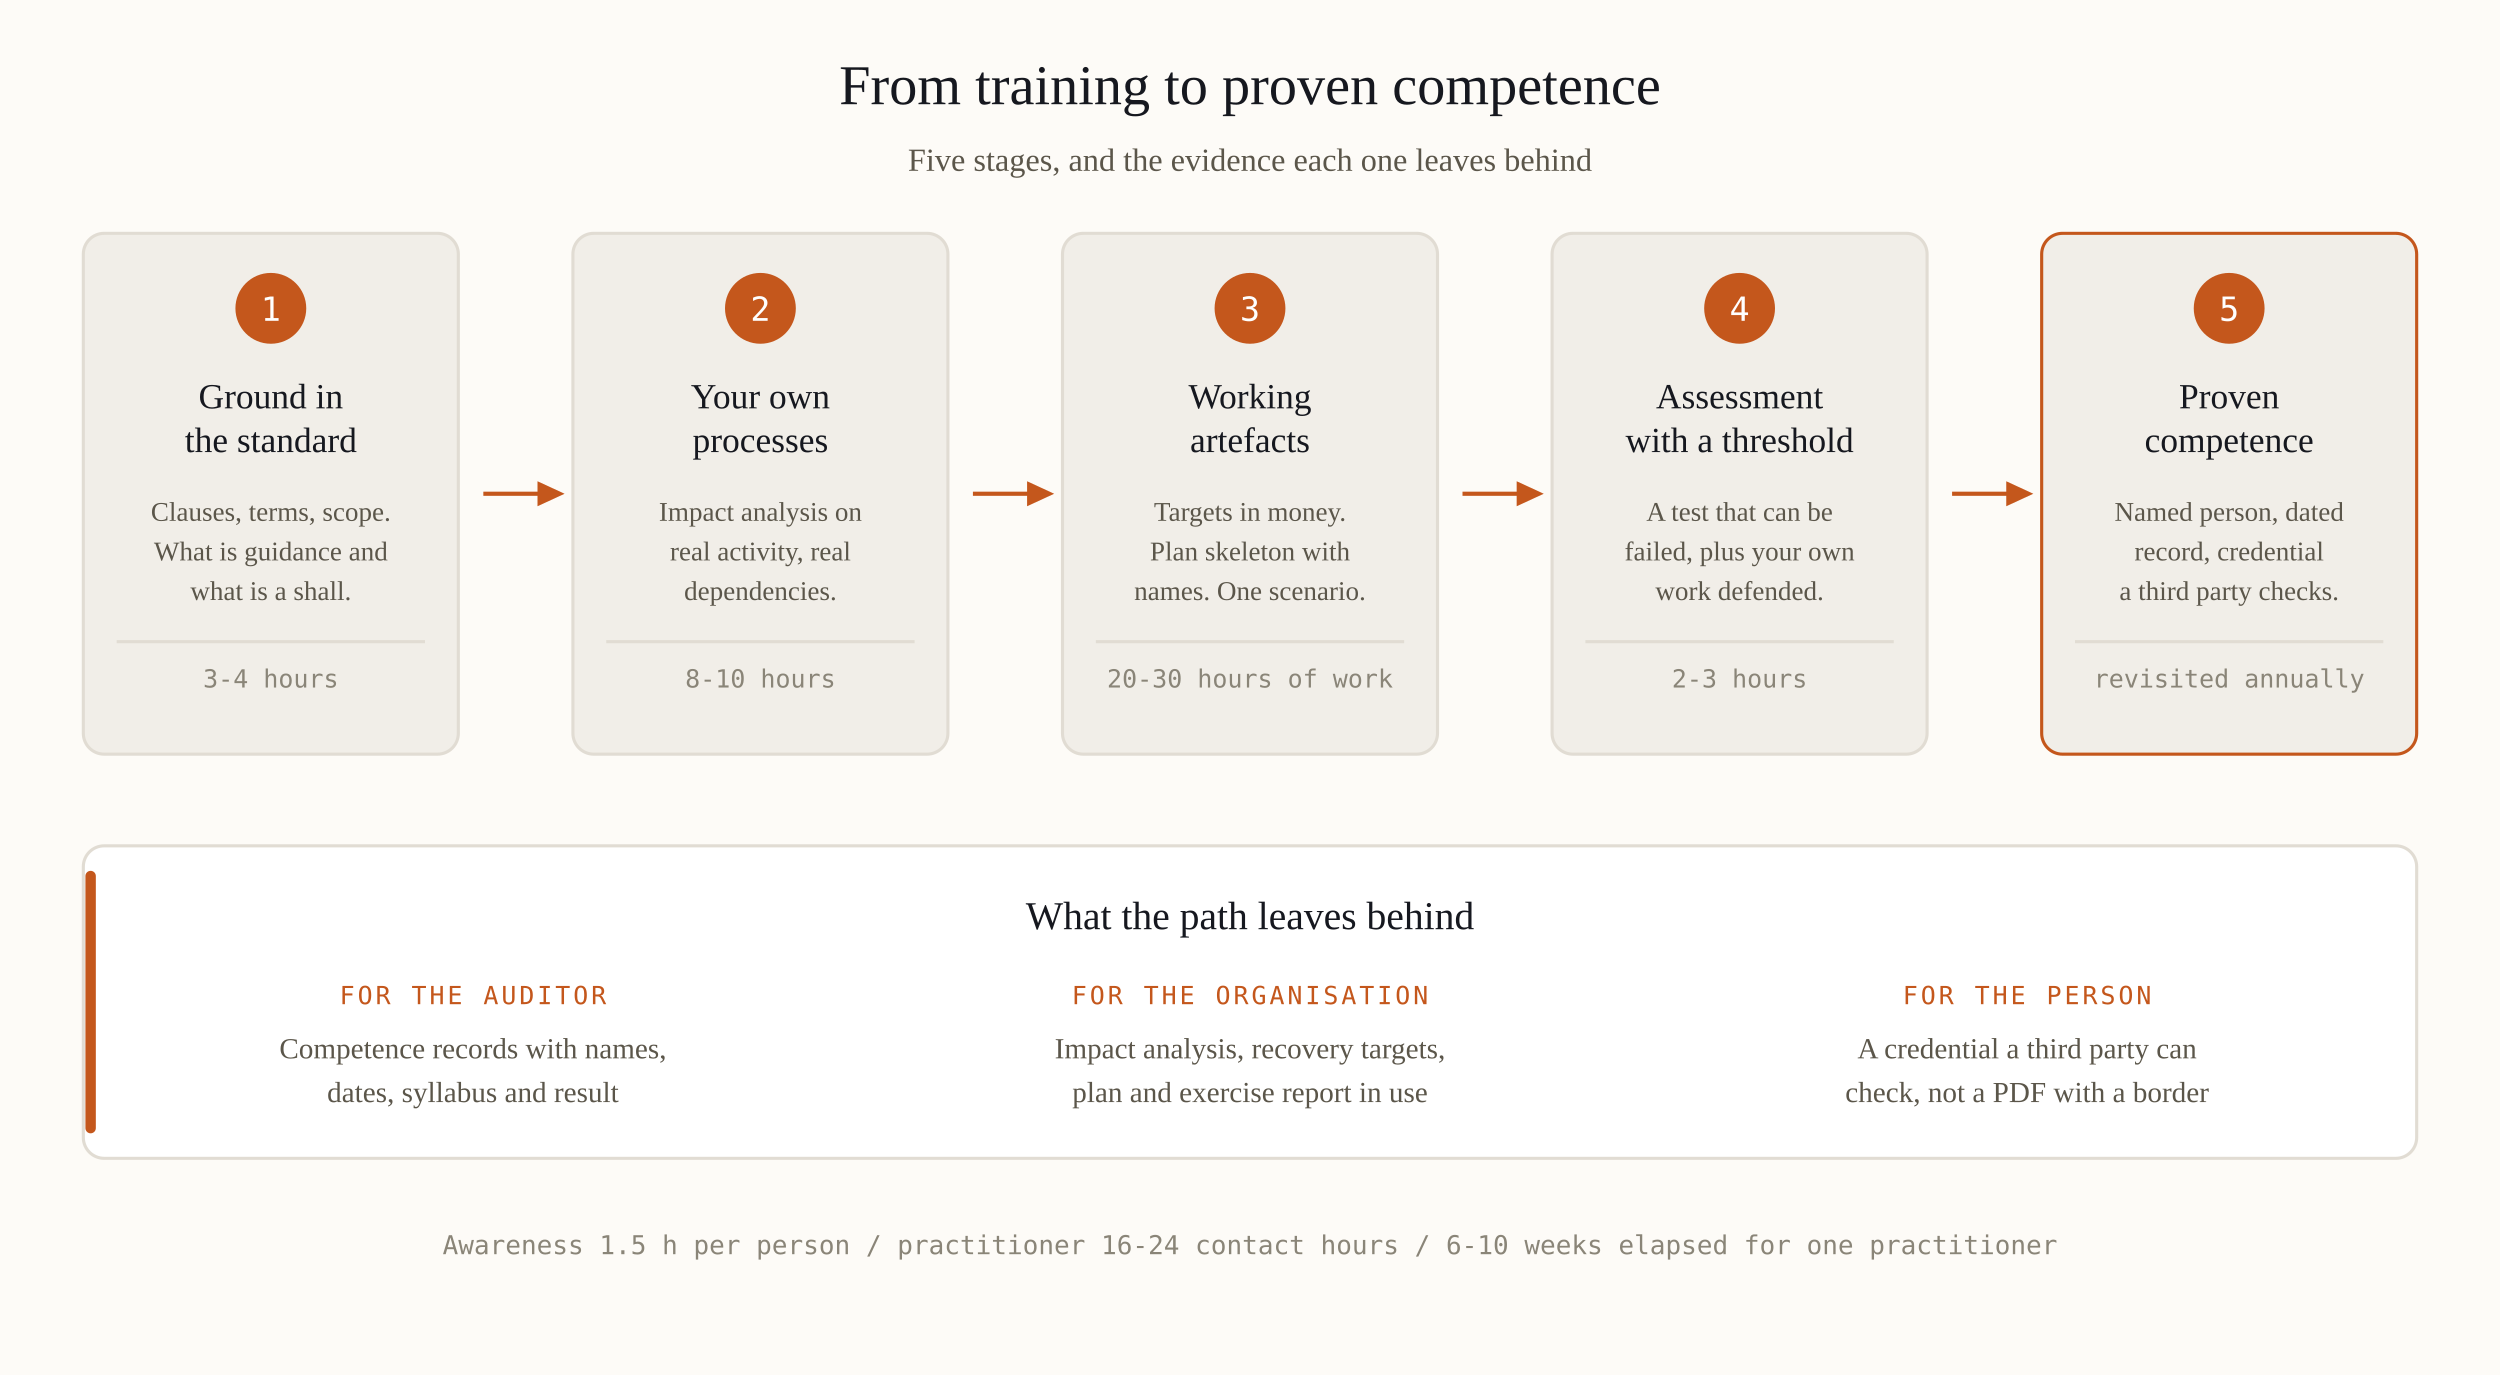
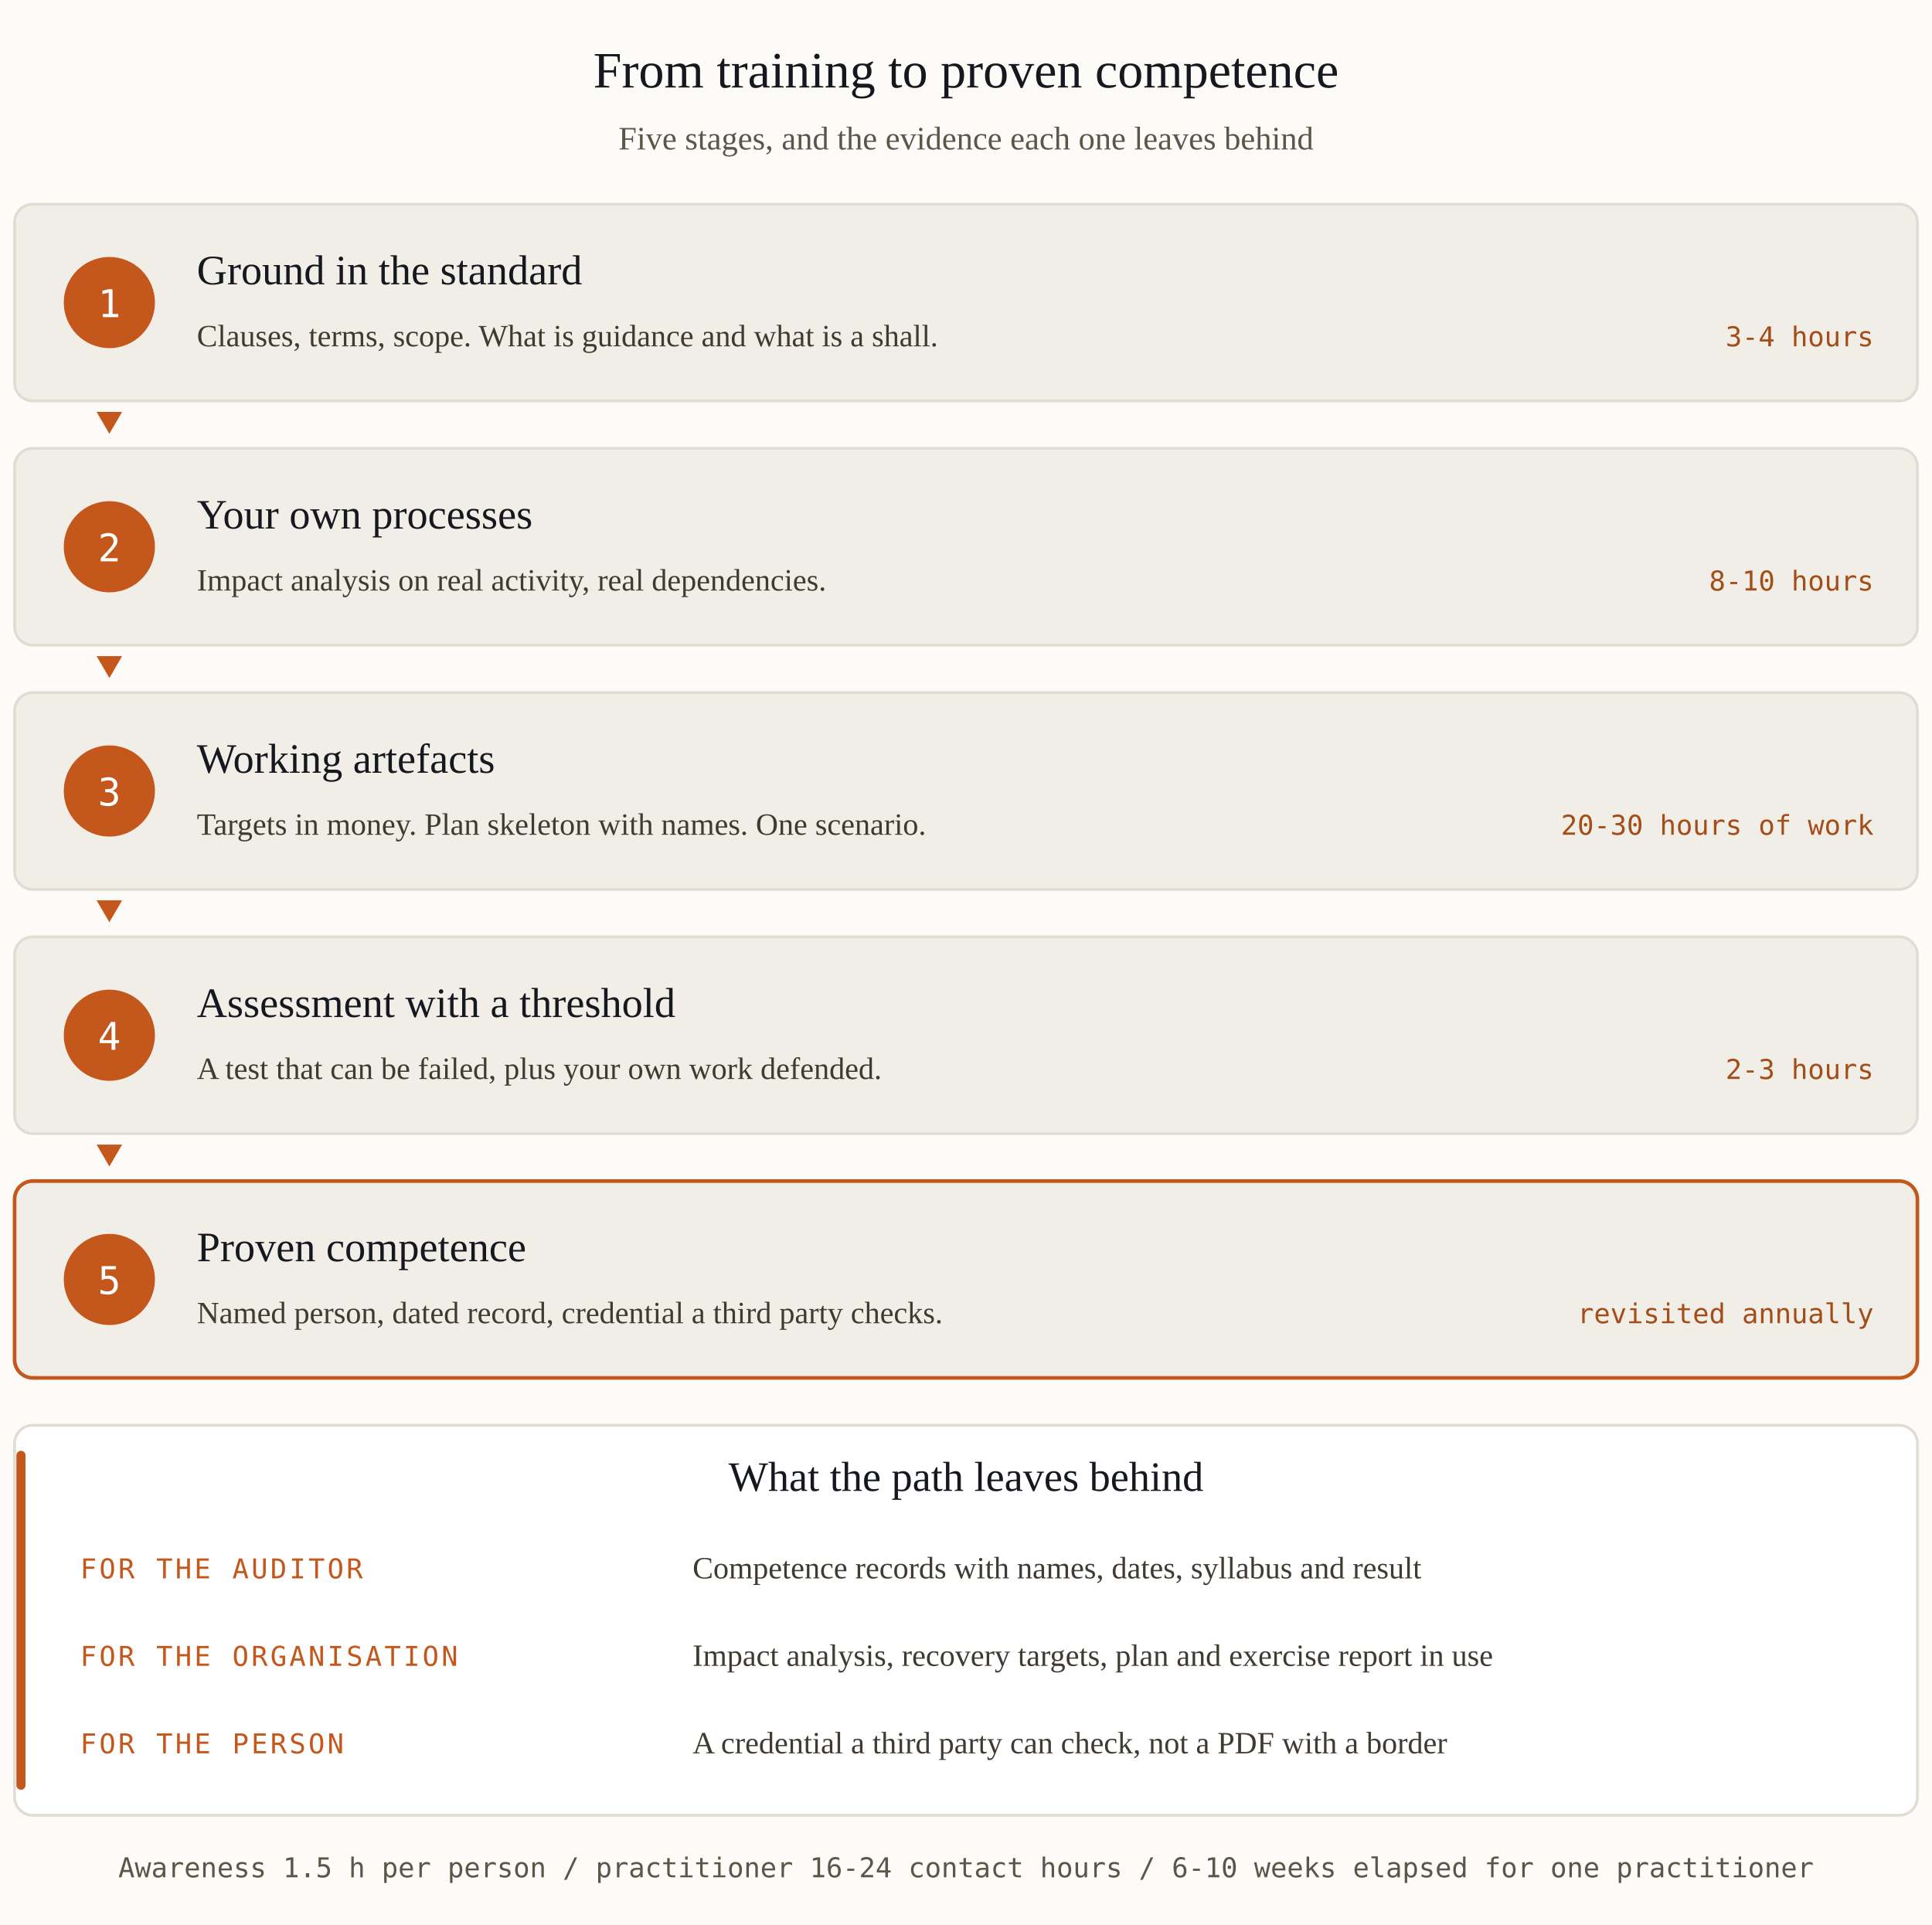
- <svg xmlns="http://www.w3.org/2000/svg" viewBox="0 0 1200 660" width="1200" height="660" role="img" aria-label="Five stages from NCEMA 7000 training to proven competence: ground in the standard, work on your own processes, working artefacts, assessment, proven competence">
-   <rect x="0" y="0" width="1200" height="660" fill="#FDFBF7" />
-   <text x="600" y="50" text-anchor="middle" font-family="Georgia, 'Times New Roman', serif" font-size="27" fill="#16181F">From training to proven competence</text>
-   <text x="600" y="82" text-anchor="middle" font-family="Georgia, 'Times New Roman', serif" font-size="15.5" fill="#5B564A">Five stages, and the evidence each one leaves behind</text>
-   <rect x="40" y="112" width="180" height="250" rx="10" fill="#F1EEE8" stroke="#E1DCD3" stroke-width="1.5" />
-   <circle cx="130" cy="148" r="17" fill="#C4571C" />
-   <text x="130" y="154" text-anchor="middle" font-family="Consolas, monospace" font-size="16" fill="#FFFFFF">1</text>
-   <text x="130" y="196" text-anchor="middle" font-family="Georgia, 'Times New Roman', serif" font-size="17" fill="#16181F">Ground in</text>
-   <text x="130" y="217" text-anchor="middle" font-family="Georgia, 'Times New Roman', serif" font-size="17" fill="#16181F">the standard</text>
-   <text x="130" y="250" text-anchor="middle" font-family="Georgia, 'Times New Roman', serif" font-size="13" fill="#5B564A">Clauses, terms, scope.</text>
-   <text x="130" y="269" text-anchor="middle" font-family="Georgia, 'Times New Roman', serif" font-size="13" fill="#5B564A">What is guidance and</text>
-   <text x="130" y="288" text-anchor="middle" font-family="Georgia, 'Times New Roman', serif" font-size="13" fill="#5B564A">what is a shall.</text>
-   <line x1="56" y1="308" x2="204" y2="308" stroke="#E1DCD3" stroke-width="1.5" />
-   <text x="130" y="330" text-anchor="middle" font-family="Consolas, monospace" font-size="12" fill="#8A8578">3-4 hours</text>
-   <rect x="275" y="112" width="180" height="250" rx="10" fill="#F1EEE8" stroke="#E1DCD3" stroke-width="1.5" />
-   <circle cx="365" cy="148" r="17" fill="#C4571C" />
-   <text x="365" y="154" text-anchor="middle" font-family="Consolas, monospace" font-size="16" fill="#FFFFFF">2</text>
-   <text x="365" y="196" text-anchor="middle" font-family="Georgia, 'Times New Roman', serif" font-size="17" fill="#16181F">Your own</text>
-   <text x="365" y="217" text-anchor="middle" font-family="Georgia, 'Times New Roman', serif" font-size="17" fill="#16181F">processes</text>
-   <text x="365" y="250" text-anchor="middle" font-family="Georgia, 'Times New Roman', serif" font-size="13" fill="#5B564A">Impact analysis on</text>
-   <text x="365" y="269" text-anchor="middle" font-family="Georgia, 'Times New Roman', serif" font-size="13" fill="#5B564A">real activity, real</text>
-   <text x="365" y="288" text-anchor="middle" font-family="Georgia, 'Times New Roman', serif" font-size="13" fill="#5B564A">dependencies.</text>
-   <line x1="291" y1="308" x2="439" y2="308" stroke="#E1DCD3" stroke-width="1.5" />
-   <text x="365" y="330" text-anchor="middle" font-family="Consolas, monospace" font-size="12" fill="#8A8578">8-10 hours</text>
-   <rect x="510" y="112" width="180" height="250" rx="10" fill="#F1EEE8" stroke="#E1DCD3" stroke-width="1.5" />
-   <circle cx="600" cy="148" r="17" fill="#C4571C" />
-   <text x="600" y="154" text-anchor="middle" font-family="Consolas, monospace" font-size="16" fill="#FFFFFF">3</text>
-   <text x="600" y="196" text-anchor="middle" font-family="Georgia, 'Times New Roman', serif" font-size="17" fill="#16181F">Working</text>
-   <text x="600" y="217" text-anchor="middle" font-family="Georgia, 'Times New Roman', serif" font-size="17" fill="#16181F">artefacts</text>
-   <text x="600" y="250" text-anchor="middle" font-family="Georgia, 'Times New Roman', serif" font-size="13" fill="#5B564A">Targets in money.</text>
-   <text x="600" y="269" text-anchor="middle" font-family="Georgia, 'Times New Roman', serif" font-size="13" fill="#5B564A">Plan skeleton with</text>
-   <text x="600" y="288" text-anchor="middle" font-family="Georgia, 'Times New Roman', serif" font-size="13" fill="#5B564A">names. One scenario.</text>
-   <line x1="526" y1="308" x2="674" y2="308" stroke="#E1DCD3" stroke-width="1.5" />
-   <text x="600" y="330" text-anchor="middle" font-family="Consolas, monospace" font-size="12" fill="#8A8578">20-30 hours of work</text>
-   <rect x="745" y="112" width="180" height="250" rx="10" fill="#F1EEE8" stroke="#E1DCD3" stroke-width="1.5" />
-   <circle cx="835" cy="148" r="17" fill="#C4571C" />
-   <text x="835" y="154" text-anchor="middle" font-family="Consolas, monospace" font-size="16" fill="#FFFFFF">4</text>
-   <text x="835" y="196" text-anchor="middle" font-family="Georgia, 'Times New Roman', serif" font-size="17" fill="#16181F">Assessment</text>
-   <text x="835" y="217" text-anchor="middle" font-family="Georgia, 'Times New Roman', serif" font-size="17" fill="#16181F">with a threshold</text>
-   <text x="835" y="250" text-anchor="middle" font-family="Georgia, 'Times New Roman', serif" font-size="13" fill="#5B564A">A test that can be</text>
-   <text x="835" y="269" text-anchor="middle" font-family="Georgia, 'Times New Roman', serif" font-size="13" fill="#5B564A">failed, plus your own</text>
-   <text x="835" y="288" text-anchor="middle" font-family="Georgia, 'Times New Roman', serif" font-size="13" fill="#5B564A">work defended.</text>
-   <line x1="761" y1="308" x2="909" y2="308" stroke="#E1DCD3" stroke-width="1.5" />
-   <text x="835" y="330" text-anchor="middle" font-family="Consolas, monospace" font-size="12" fill="#8A8578">2-3 hours</text>
-   <rect x="980" y="112" width="180" height="250" rx="10" fill="#F1EEE8" stroke="#C4571C" stroke-width="1.5" />
-   <circle cx="1070" cy="148" r="17" fill="#C4571C" />
-   <text x="1070" y="154" text-anchor="middle" font-family="Consolas, monospace" font-size="16" fill="#FFFFFF">5</text>
-   <text x="1070" y="196" text-anchor="middle" font-family="Georgia, 'Times New Roman', serif" font-size="17" fill="#16181F">Proven</text>
-   <text x="1070" y="217" text-anchor="middle" font-family="Georgia, 'Times New Roman', serif" font-size="17" fill="#16181F">competence</text>
-   <text x="1070" y="250" text-anchor="middle" font-family="Georgia, 'Times New Roman', serif" font-size="13" fill="#5B564A">Named person, dated</text>
-   <text x="1070" y="269" text-anchor="middle" font-family="Georgia, 'Times New Roman', serif" font-size="13" fill="#5B564A">record, credential</text>
-   <text x="1070" y="288" text-anchor="middle" font-family="Georgia, 'Times New Roman', serif" font-size="13" fill="#5B564A">a third party checks.</text>
-   <line x1="996" y1="308" x2="1144" y2="308" stroke="#E1DCD3" stroke-width="1.5" />
-   <text x="1070" y="330" text-anchor="middle" font-family="Consolas, monospace" font-size="12" fill="#8A8578">revisited annually</text>
-   <line x1="232" y1="237" x2="259" y2="237" stroke="#C4571C" stroke-width="2" />
-   <polygon points="258,231 271,237 258,243" fill="#C4571C" />
-   <line x1="467" y1="237" x2="494" y2="237" stroke="#C4571C" stroke-width="2" />
-   <polygon points="493,231 506,237 493,243" fill="#C4571C" />
-   <line x1="702" y1="237" x2="729" y2="237" stroke="#C4571C" stroke-width="2" />
-   <polygon points="728,231 741,237 728,243" fill="#C4571C" />
-   <line x1="937" y1="237" x2="964" y2="237" stroke="#C4571C" stroke-width="2" />
-   <polygon points="963,231 976,237 963,243" fill="#C4571C" />
-   <rect x="40" y="406" width="1120" height="150" rx="10" fill="#FFFFFF" stroke="#E1DCD3" stroke-width="1.5" />
-   <rect x="41" y="418" width="5" height="126" rx="2.5" fill="#C4571C" />
-   <text x="600" y="446" text-anchor="middle" font-family="Georgia, 'Times New Roman', serif" font-size="19" fill="#16181F">What the path leaves behind</text>
-   <text x="227" y="482" text-anchor="middle" font-family="Consolas, monospace" font-size="12" letter-spacing="1.4" fill="#C4571C">FOR THE AUDITOR</text>
-   <text x="227" y="508" text-anchor="middle" font-family="Georgia, 'Times New Roman', serif" font-size="14" fill="#5B564A">Competence records with names,</text>
-   <text x="227" y="529" text-anchor="middle" font-family="Georgia, 'Times New Roman', serif" font-size="14" fill="#5B564A">dates, syllabus and result</text>
-   <text x="600" y="482" text-anchor="middle" font-family="Consolas, monospace" font-size="12" letter-spacing="1.4" fill="#C4571C">FOR THE ORGANISATION</text>
-   <text x="600" y="508" text-anchor="middle" font-family="Georgia, 'Times New Roman', serif" font-size="14" fill="#5B564A">Impact analysis, recovery targets,</text>
-   <text x="600" y="529" text-anchor="middle" font-family="Georgia, 'Times New Roman', serif" font-size="14" fill="#5B564A">plan and exercise report in use</text>
-   <text x="973" y="482" text-anchor="middle" font-family="Consolas, monospace" font-size="12" letter-spacing="1.4" fill="#C4571C">FOR THE PERSON</text>
-   <text x="973" y="508" text-anchor="middle" font-family="Georgia, 'Times New Roman', serif" font-size="14" fill="#5B564A">A credential a third party can</text>
-   <text x="973" y="529" text-anchor="middle" font-family="Georgia, 'Times New Roman', serif" font-size="14" fill="#5B564A">check, not a PDF with a border</text>
-   <text x="600" y="602" text-anchor="middle" font-family="Consolas, monospace" font-size="12.5" fill="#8A8578">Awareness 1.5 h per person / practitioner 16-24 contact hours / 6-10 weeks elapsed for one practitioner</text>
+ <svg xmlns="http://www.w3.org/2000/svg" viewBox="0 0 1060 1056" width="1060" height="1056" role="img" aria-label="Five stages from NCEMA 7000 training to proven competence: ground in the standard, work on your own processes, working artefacts, assessment, proven competence">
+   <rect x="0" y="0" width="1060" height="1056" fill="#FDFBF7" />
+   <text x="530" y="48" text-anchor="middle" font-family="Georgia, 'Times New Roman', serif" font-size="28" fill="#16181F">From training to proven competence</text>
+   <text x="530" y="82" text-anchor="middle" font-family="Georgia, 'Times New Roman', serif" font-size="18" fill="#5B564A">Five stages, and the evidence each one leaves behind</text>
+   <rect x="8" y="112" width="1044" height="108" rx="10" fill="#F1EEE8" stroke="#E1DCD3" stroke-width="1.5" />
+   <circle cx="60" cy="166" r="25" fill="#C4571C" />
+   <text x="60" y="174" text-anchor="middle" font-family="Consolas, monospace" font-size="21" fill="#FFFFFF">1</text>
+   <text x="108" y="156" font-family="Georgia, 'Times New Roman', serif" font-size="23" fill="#16181F">Ground in the standard</text>
+   <text x="108" y="190" font-family="Georgia, 'Times New Roman', serif" font-size="17" fill="#3F3B33">Clauses, terms, scope. What is guidance and what is a shall.</text>
+   <text x="1028" y="190" text-anchor="end" font-family="Consolas, monospace" font-size="15" fill="#A34D19">3-4 hours</text>
+   <polygon points="53,226 67,226 60,238" fill="#C4571C" />
+   <rect x="8" y="246" width="1044" height="108" rx="10" fill="#F1EEE8" stroke="#E1DCD3" stroke-width="1.5" />
+   <circle cx="60" cy="300" r="25" fill="#C4571C" />
+   <text x="60" y="308" text-anchor="middle" font-family="Consolas, monospace" font-size="21" fill="#FFFFFF">2</text>
+   <text x="108" y="290" font-family="Georgia, 'Times New Roman', serif" font-size="23" fill="#16181F">Your own processes</text>
+   <text x="108" y="324" font-family="Georgia, 'Times New Roman', serif" font-size="17" fill="#3F3B33">Impact analysis on real activity, real dependencies.</text>
+   <text x="1028" y="324" text-anchor="end" font-family="Consolas, monospace" font-size="15" fill="#A34D19">8-10 hours</text>
+   <polygon points="53,360 67,360 60,372" fill="#C4571C" />
+   <rect x="8" y="380" width="1044" height="108" rx="10" fill="#F1EEE8" stroke="#E1DCD3" stroke-width="1.5" />
+   <circle cx="60" cy="434" r="25" fill="#C4571C" />
+   <text x="60" y="442" text-anchor="middle" font-family="Consolas, monospace" font-size="21" fill="#FFFFFF">3</text>
+   <text x="108" y="424" font-family="Georgia, 'Times New Roman', serif" font-size="23" fill="#16181F">Working artefacts</text>
+   <text x="108" y="458" font-family="Georgia, 'Times New Roman', serif" font-size="17" fill="#3F3B33">Targets in money. Plan skeleton with names. One scenario.</text>
+   <text x="1028" y="458" text-anchor="end" font-family="Consolas, monospace" font-size="15" fill="#A34D19">20-30 hours of work</text>
+   <polygon points="53,494 67,494 60,506" fill="#C4571C" />
+   <rect x="8" y="514" width="1044" height="108" rx="10" fill="#F1EEE8" stroke="#E1DCD3" stroke-width="1.5" />
+   <circle cx="60" cy="568" r="25" fill="#C4571C" />
+   <text x="60" y="576" text-anchor="middle" font-family="Consolas, monospace" font-size="21" fill="#FFFFFF">4</text>
+   <text x="108" y="558" font-family="Georgia, 'Times New Roman', serif" font-size="23" fill="#16181F">Assessment with a threshold</text>
+   <text x="108" y="592" font-family="Georgia, 'Times New Roman', serif" font-size="17" fill="#3F3B33">A test that can be failed, plus your own work defended.</text>
+   <text x="1028" y="592" text-anchor="end" font-family="Consolas, monospace" font-size="15" fill="#A34D19">2-3 hours</text>
+   <polygon points="53,628 67,628 60,640" fill="#C4571C" />
+   <rect x="8" y="648" width="1044" height="108" rx="10" fill="#F1EEE8" stroke="#C4571C" stroke-width="2" />
+   <circle cx="60" cy="702" r="25" fill="#C4571C" />
+   <text x="60" y="710" text-anchor="middle" font-family="Consolas, monospace" font-size="21" fill="#FFFFFF">5</text>
+   <text x="108" y="692" font-family="Georgia, 'Times New Roman', serif" font-size="23" fill="#16181F">Proven competence</text>
+   <text x="108" y="726" font-family="Georgia, 'Times New Roman', serif" font-size="17" fill="#3F3B33">Named person, dated record, credential a third party checks.</text>
+   <text x="1028" y="726" text-anchor="end" font-family="Consolas, monospace" font-size="15" fill="#A34D19">revisited annually</text>
+   <rect x="8" y="782" width="1044" height="214" rx="10" fill="#FFFFFF" stroke="#E1DCD3" stroke-width="1.5" />
+   <rect x="9" y="796" width="5" height="186" rx="2.5" fill="#C4571C" />
+   <text x="530" y="818" text-anchor="middle" font-family="Georgia, 'Times New Roman', serif" font-size="23" fill="#16181F">What the path leaves behind</text>
+   <text x="44" y="866" font-family="Consolas, monospace" font-size="15" letter-spacing="1.4" fill="#C4571C">FOR THE AUDITOR</text>
+   <text x="380" y="866" font-family="Georgia, 'Times New Roman', serif" font-size="17" fill="#3F3B33">Competence records with names, dates, syllabus and result</text>
+   <text x="44" y="914" font-family="Consolas, monospace" font-size="15" letter-spacing="1.4" fill="#C4571C">FOR THE ORGANISATION</text>
+   <text x="380" y="914" font-family="Georgia, 'Times New Roman', serif" font-size="17" fill="#3F3B33">Impact analysis, recovery targets, plan and exercise report in use</text>
+   <text x="44" y="962" font-family="Consolas, monospace" font-size="15" letter-spacing="1.4" fill="#C4571C">FOR THE PERSON</text>
+   <text x="380" y="962" font-family="Georgia, 'Times New Roman', serif" font-size="17" fill="#3F3B33">A credential a third party can check, not a PDF with a border</text>
+   <text x="530" y="1030" text-anchor="middle" font-family="Consolas, monospace" font-size="15" fill="#5B564A">Awareness 1.5 h per person / practitioner 16-24 contact hours / 6-10 weeks elapsed for one practitioner</text>
</svg>
